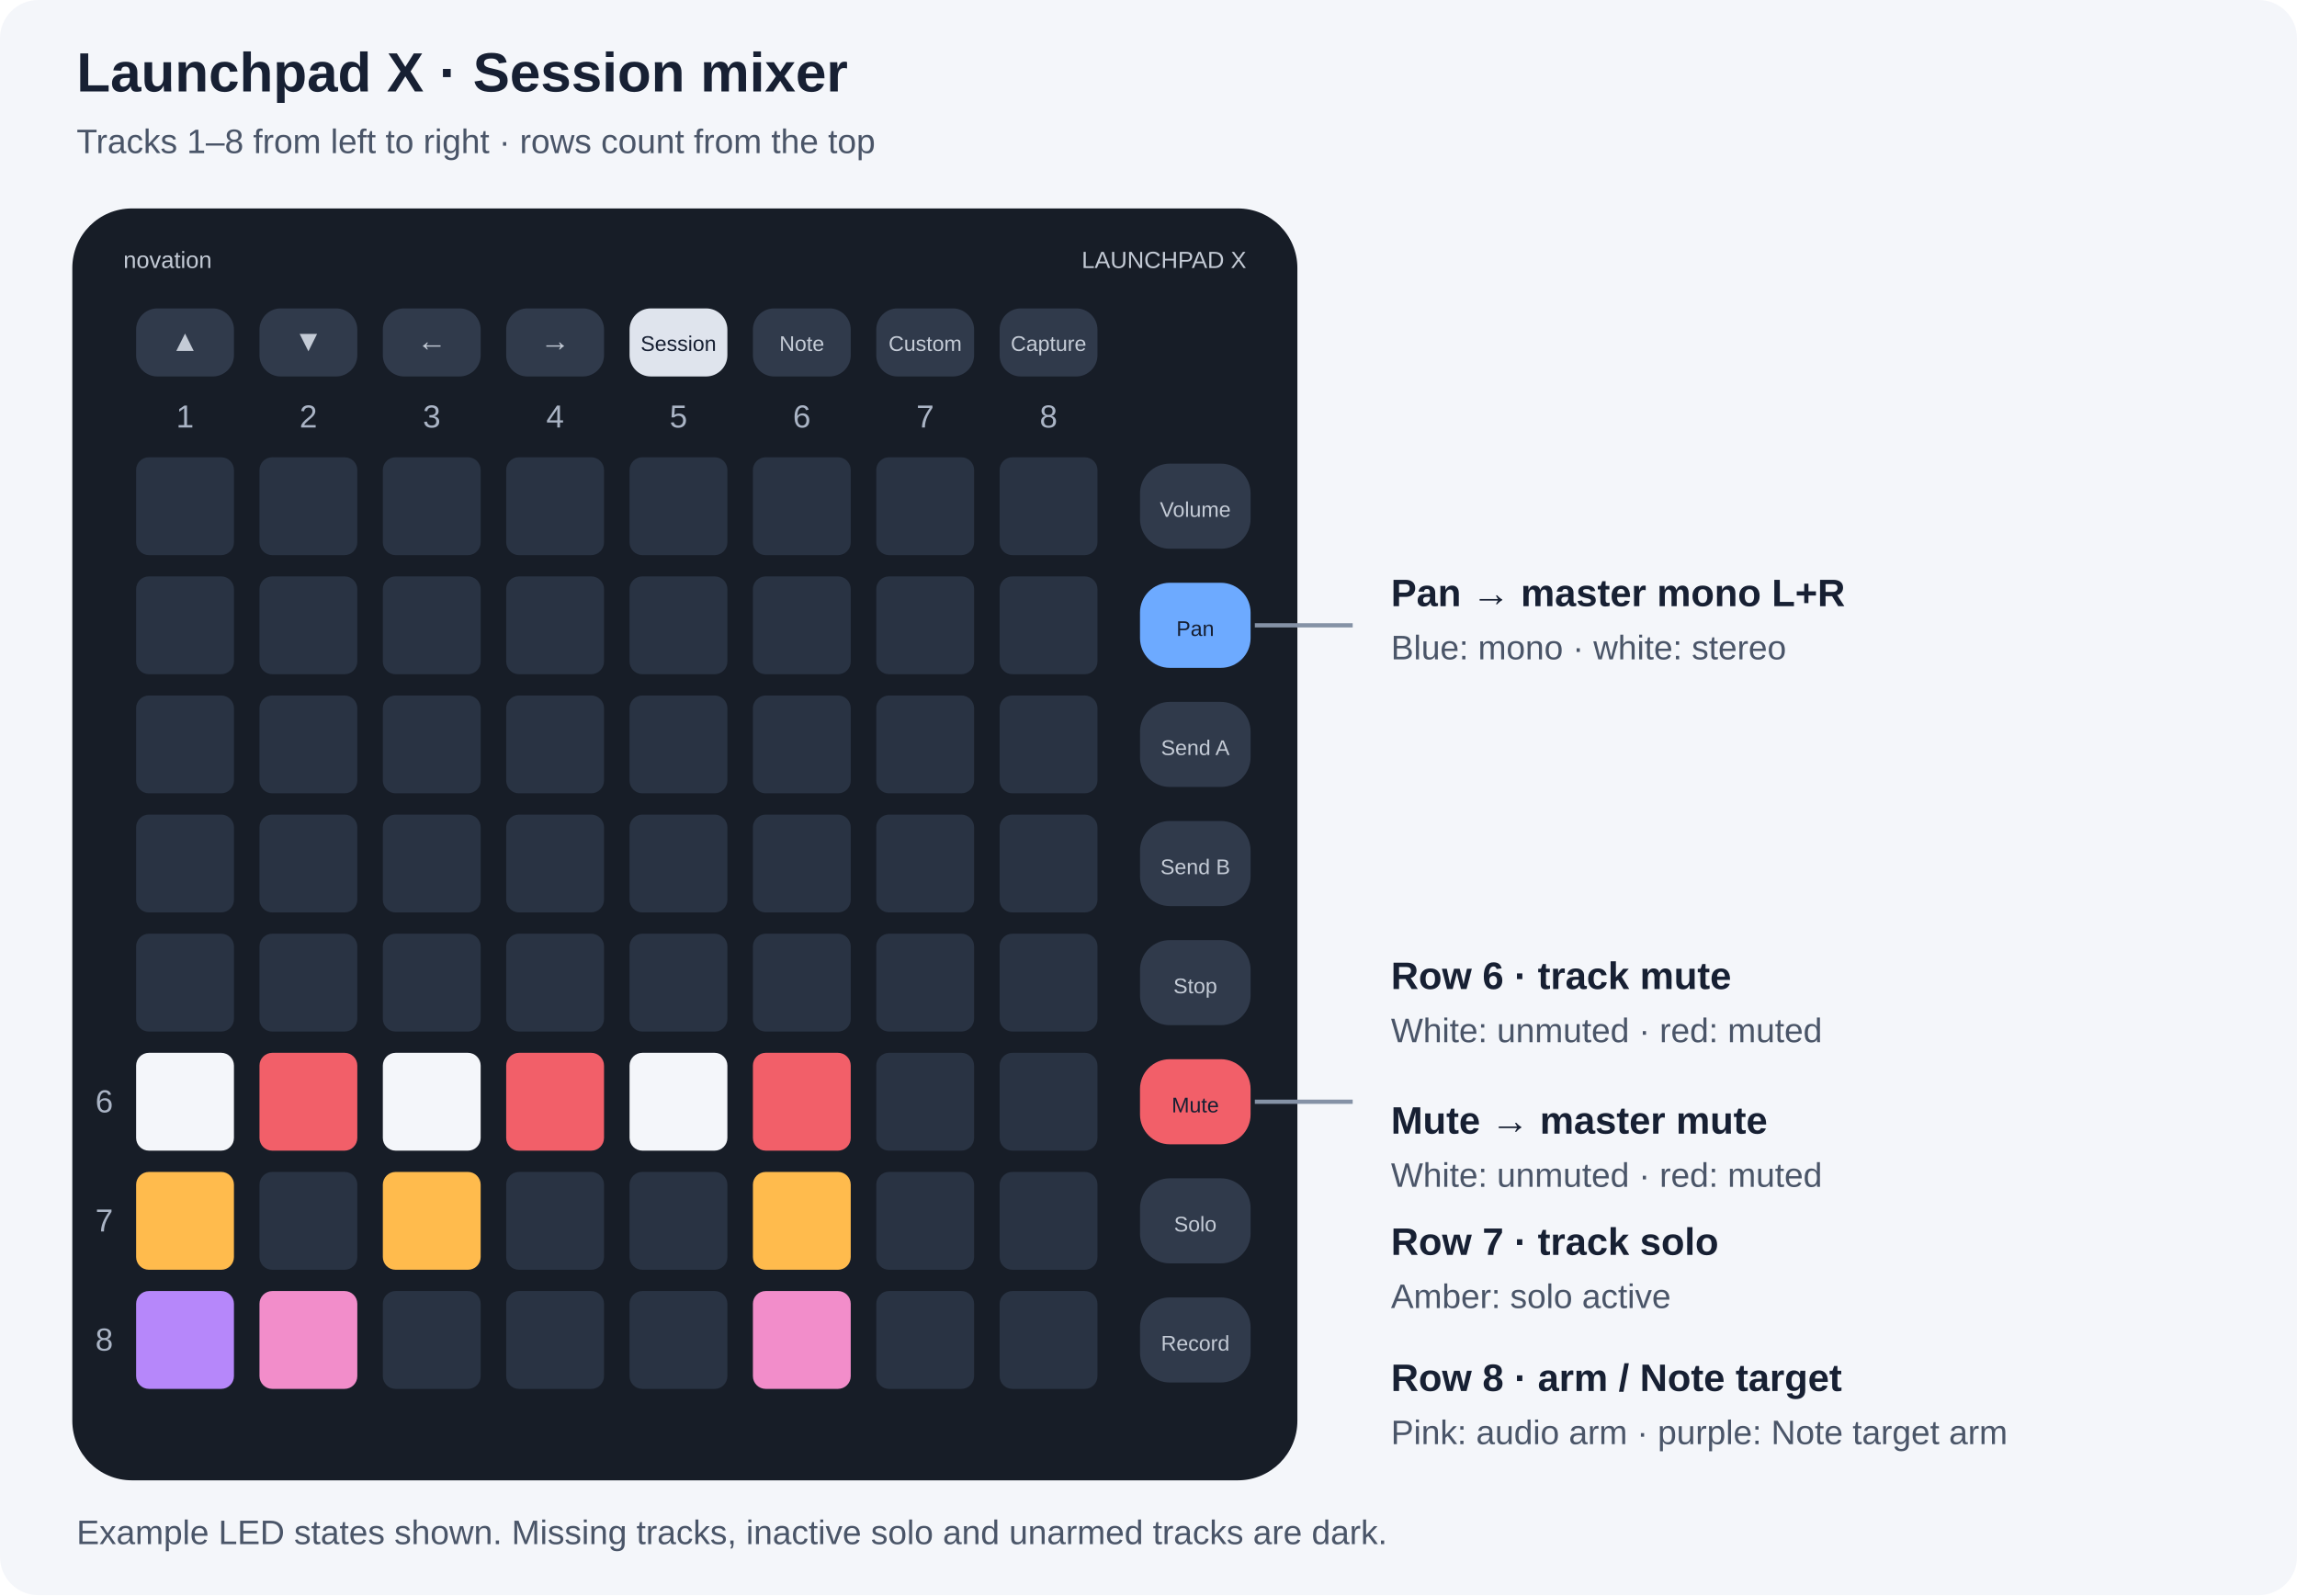
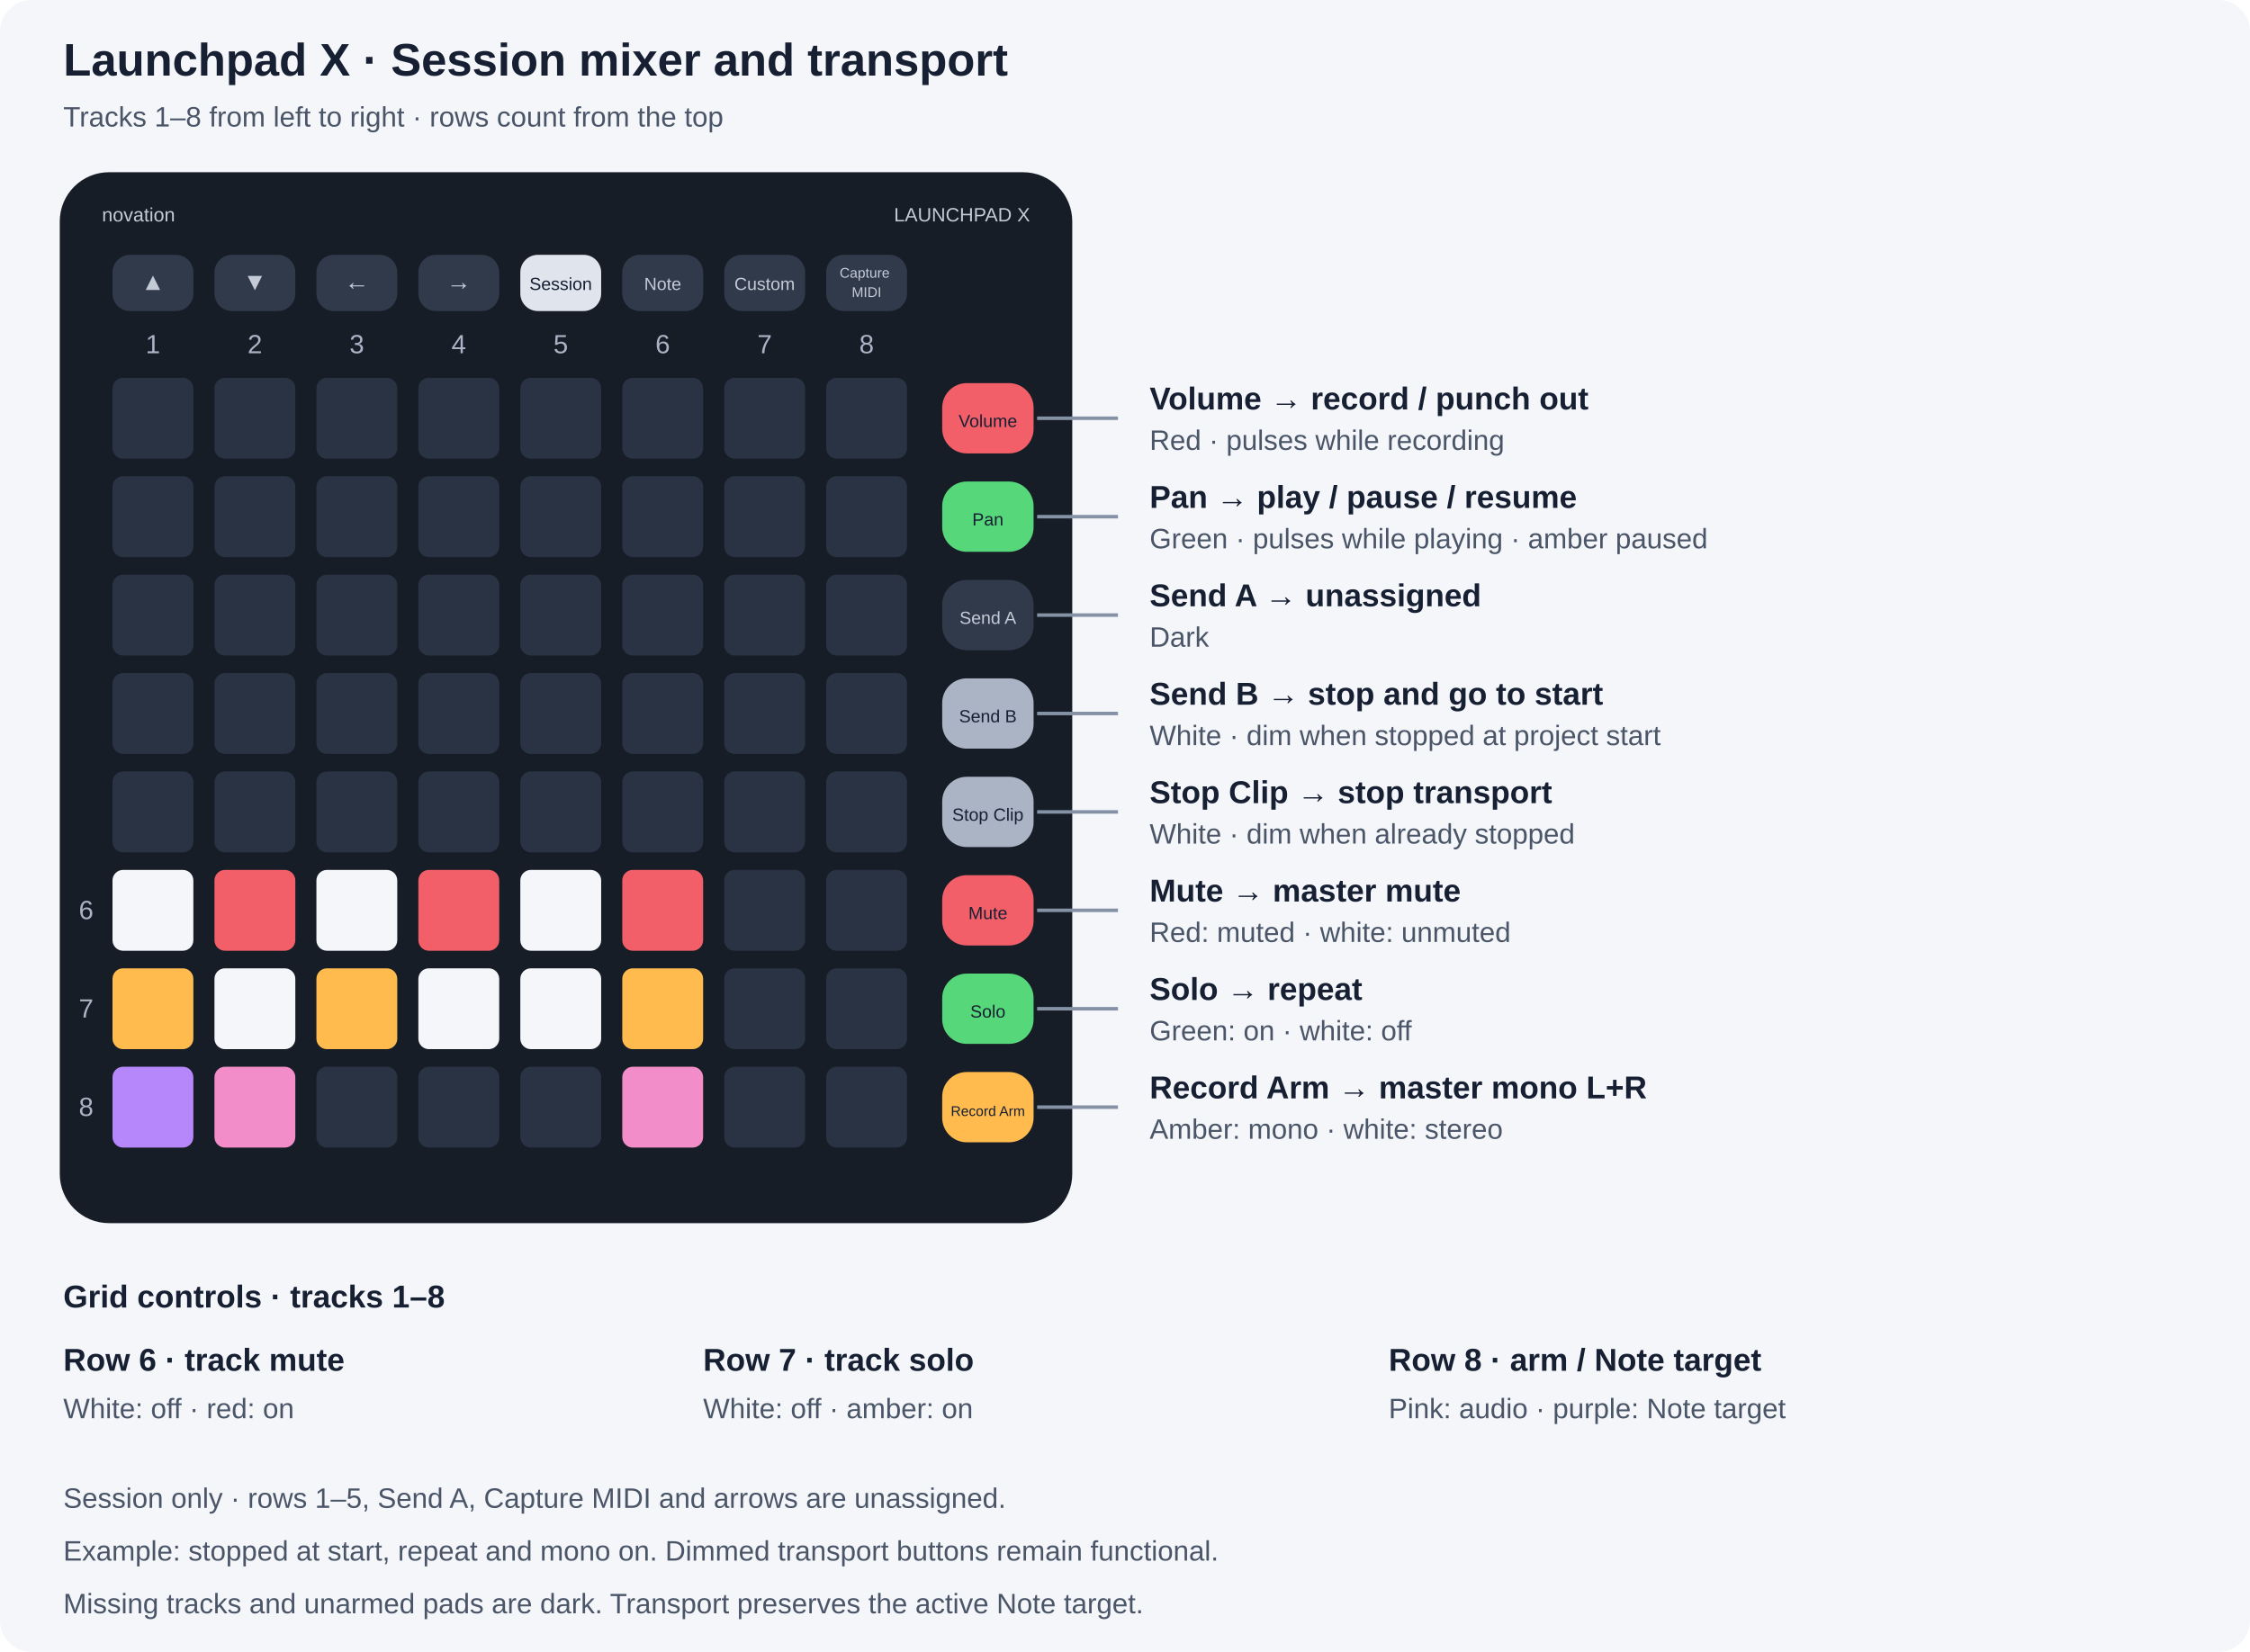
- <svg xmlns="http://www.w3.org/2000/svg" width="1080" height="750" viewBox="0 0 1080 750" role="img" aria-labelledby="title desc">
-   <rect width="1080" height="750" rx="18" fill="#f4f6fa" />
+ <svg xmlns="http://www.w3.org/2000/svg" width="1280" height="940" viewBox="0 0 1280 940" role="img" aria-labelledby="title desc">
+   <rect width="1280" height="940" rx="18" fill="#f4f6fa" />
  <style>text{font-family:Arial,Helvetica,sans-serif;fill:#172033} .label{font-size:18px;font-weight:700}.detail{font-size:16px;fill:#4a5568}.small{font-size:11px;fill:#c4cbd6}.number{font-size:15px;fill:#aab4c5;text-anchor:middle}.leader{fill:none;stroke:#8592a6;stroke-width:2}</style>
-   <text x="36" y="43" font-size="26" font-weight="700">Launchpad X · Session mixer</text>
+   <text x="36" y="43" font-size="26" font-weight="700">Launchpad X · Session mixer and transport</text>
  <text x="36" y="72" class="detail">Tracks 1–8 from left to right · rows count from the top</text>
  <rect x="34" y="98" width="576" height="598" rx="28" fill="#171d27" />
  <text x="58" y="126" class="small">novation</text>
  <text x="586" y="126" class="small" text-anchor="end">LAUNCHPAD X</text>
  <rect x="64" y="145" width="46" height="32" rx="10" fill="#303a4b" />
  <text x="87" y="165" font-family="Arial,Helvetica,sans-serif" font-size="14" text-anchor="middle" fill="#c4cbd6" style="fill:#c4cbd6">▲</text>
  <text x="87" y="201" class="number">1</text>
  <rect x="122" y="145" width="46" height="32" rx="10" fill="#303a4b" />
  <text x="145" y="165" font-family="Arial,Helvetica,sans-serif" font-size="14" text-anchor="middle" fill="#c4cbd6" style="fill:#c4cbd6">▼</text>
  <text x="145" y="201" class="number">2</text>
  <rect x="180" y="145" width="46" height="32" rx="10" fill="#303a4b" />
  <text x="203" y="165" font-family="Arial,Helvetica,sans-serif" font-size="14" text-anchor="middle" fill="#c4cbd6" style="fill:#c4cbd6">←</text>
  <text x="203" y="201" class="number">3</text>
  <rect x="238" y="145" width="46" height="32" rx="10" fill="#303a4b" />
  <text x="261" y="165" font-family="Arial,Helvetica,sans-serif" font-size="14" text-anchor="middle" fill="#c4cbd6" style="fill:#c4cbd6">→</text>
  <text x="261" y="201" class="number">4</text>
  <rect x="296" y="145" width="46" height="32" rx="10" fill="#dfe4ed" />
  <text x="319" y="165" font-family="Arial,Helvetica,sans-serif" font-size="10" text-anchor="middle" fill="#172033" style="fill:#172033">Session</text>
  <text x="319" y="201" class="number">5</text>
  <rect x="354" y="145" width="46" height="32" rx="10" fill="#303a4b" />
  <text x="377" y="165" font-family="Arial,Helvetica,sans-serif" font-size="10" text-anchor="middle" fill="#c4cbd6" style="fill:#c4cbd6">Note</text>
  <text x="377" y="201" class="number">6</text>
  <rect x="412" y="145" width="46" height="32" rx="10" fill="#303a4b" />
  <text x="435" y="165" font-family="Arial,Helvetica,sans-serif" font-size="10" text-anchor="middle" fill="#c4cbd6" style="fill:#c4cbd6">Custom</text>
  <text x="435" y="201" class="number">7</text>
  <rect x="470" y="145" width="46" height="32" rx="10" fill="#303a4b" />
-   <text x="493" y="165" font-family="Arial,Helvetica,sans-serif" font-size="10" text-anchor="middle" fill="#c4cbd6" style="fill:#c4cbd6">Capture</text>
+   <text x="493" y="165" font-family="Arial,Helvetica,sans-serif" font-size="8" text-anchor="middle" fill="#c4cbd6" style="fill:#c4cbd6">
+     <tspan x="493" y="158">Capture</tspan>
+     <tspan x="493" y="169">MIDI</tspan>
+   </text>
  <text x="493" y="201" class="number">8</text>
  <rect x="64" y="215" width="46" height="46" rx="6" fill="#293343" />
  <rect x="122" y="215" width="46" height="46" rx="6" fill="#293343" />
  <rect x="180" y="215" width="46" height="46" rx="6" fill="#293343" />
  <rect x="238" y="215" width="46" height="46" rx="6" fill="#293343" />
  <rect x="296" y="215" width="46" height="46" rx="6" fill="#293343" />
  <rect x="354" y="215" width="46" height="46" rx="6" fill="#293343" />
  <rect x="412" y="215" width="46" height="46" rx="6" fill="#293343" />
  <rect x="470" y="215" width="46" height="46" rx="6" fill="#293343" />
-   <rect x="536" y="218" width="52" height="40" rx="14" fill="#303a4b" />
-   <text x="562" y="243" text-anchor="middle" font-size="10" style="fill:#c4cbd6">Volume</text>
+   <rect x="536" y="218" width="52" height="40" rx="14" fill="#f25f69" />
+   <text x="562" y="243" text-anchor="middle" font-size="10" style="fill:#172033">Volume</text>
  <rect x="64" y="271" width="46" height="46" rx="6" fill="#293343" />
  <rect x="122" y="271" width="46" height="46" rx="6" fill="#293343" />
  <rect x="180" y="271" width="46" height="46" rx="6" fill="#293343" />
  <rect x="238" y="271" width="46" height="46" rx="6" fill="#293343" />
  <rect x="296" y="271" width="46" height="46" rx="6" fill="#293343" />
  <rect x="354" y="271" width="46" height="46" rx="6" fill="#293343" />
  <rect x="412" y="271" width="46" height="46" rx="6" fill="#293343" />
  <rect x="470" y="271" width="46" height="46" rx="6" fill="#293343" />
-   <rect x="536" y="274" width="52" height="40" rx="14" fill="#6daaff" />
+   <rect x="536" y="274" width="52" height="40" rx="14" fill="#55d77a" />
  <text x="562" y="299" text-anchor="middle" font-size="10" style="fill:#172033">Pan</text>
  <rect x="64" y="327" width="46" height="46" rx="6" fill="#293343" />
  <rect x="122" y="327" width="46" height="46" rx="6" fill="#293343" />
  <rect x="180" y="327" width="46" height="46" rx="6" fill="#293343" />
  <rect x="238" y="327" width="46" height="46" rx="6" fill="#293343" />
  <rect x="296" y="327" width="46" height="46" rx="6" fill="#293343" />
  <rect x="354" y="327" width="46" height="46" rx="6" fill="#293343" />
  <rect x="412" y="327" width="46" height="46" rx="6" fill="#293343" />
  <rect x="470" y="327" width="46" height="46" rx="6" fill="#293343" />
  <rect x="536" y="330" width="52" height="40" rx="14" fill="#303a4b" />
  <text x="562" y="355" text-anchor="middle" font-size="10" style="fill:#c4cbd6">Send A</text>
  <rect x="64" y="383" width="46" height="46" rx="6" fill="#293343" />
  <rect x="122" y="383" width="46" height="46" rx="6" fill="#293343" />
  <rect x="180" y="383" width="46" height="46" rx="6" fill="#293343" />
  <rect x="238" y="383" width="46" height="46" rx="6" fill="#293343" />
  <rect x="296" y="383" width="46" height="46" rx="6" fill="#293343" />
  <rect x="354" y="383" width="46" height="46" rx="6" fill="#293343" />
  <rect x="412" y="383" width="46" height="46" rx="6" fill="#293343" />
  <rect x="470" y="383" width="46" height="46" rx="6" fill="#293343" />
-   <rect x="536" y="386" width="52" height="40" rx="14" fill="#303a4b" />
-   <text x="562" y="411" text-anchor="middle" font-size="10" style="fill:#c4cbd6">Send B</text>
+   <rect x="536" y="386" width="52" height="40" rx="14" fill="#aab4c5" />
+   <text x="562" y="411" text-anchor="middle" font-size="10" style="fill:#172033">Send B</text>
  <rect x="64" y="439" width="46" height="46" rx="6" fill="#293343" />
  <rect x="122" y="439" width="46" height="46" rx="6" fill="#293343" />
  <rect x="180" y="439" width="46" height="46" rx="6" fill="#293343" />
  <rect x="238" y="439" width="46" height="46" rx="6" fill="#293343" />
  <rect x="296" y="439" width="46" height="46" rx="6" fill="#293343" />
  <rect x="354" y="439" width="46" height="46" rx="6" fill="#293343" />
  <rect x="412" y="439" width="46" height="46" rx="6" fill="#293343" />
  <rect x="470" y="439" width="46" height="46" rx="6" fill="#293343" />
-   <rect x="536" y="442" width="52" height="40" rx="14" fill="#303a4b" />
-   <text x="562" y="467" text-anchor="middle" font-size="10" style="fill:#c4cbd6">Stop</text>
+   <rect x="536" y="442" width="52" height="40" rx="14" fill="#aab4c5" />
+   <text x="562" y="467" text-anchor="middle" font-size="10" style="fill:#172033">Stop Clip</text>
  <text x="49" y="523" class="number">6</text>
  <rect x="64" y="495" width="46" height="46" rx="6" fill="#f4f6fa" />
  <rect x="122" y="495" width="46" height="46" rx="6" fill="#f25f69" />
  <rect x="180" y="495" width="46" height="46" rx="6" fill="#f4f6fa" />
  <rect x="238" y="495" width="46" height="46" rx="6" fill="#f25f69" />
  <rect x="296" y="495" width="46" height="46" rx="6" fill="#f4f6fa" />
  <rect x="354" y="495" width="46" height="46" rx="6" fill="#f25f69" />
  <rect x="412" y="495" width="46" height="46" rx="6" fill="#293343" />
  <rect x="470" y="495" width="46" height="46" rx="6" fill="#293343" />
  <rect x="536" y="498" width="52" height="40" rx="14" fill="#f25f69" />
  <text x="562" y="523" text-anchor="middle" font-size="10" style="fill:#172033">Mute</text>
  <text x="49" y="579" class="number">7</text>
  <rect x="64" y="551" width="46" height="46" rx="6" fill="#ffbb4d" />
-   <rect x="122" y="551" width="46" height="46" rx="6" fill="#293343" />
+   <rect x="122" y="551" width="46" height="46" rx="6" fill="#f4f6fa" />
  <rect x="180" y="551" width="46" height="46" rx="6" fill="#ffbb4d" />
-   <rect x="238" y="551" width="46" height="46" rx="6" fill="#293343" />
-   <rect x="296" y="551" width="46" height="46" rx="6" fill="#293343" />
+   <rect x="238" y="551" width="46" height="46" rx="6" fill="#f4f6fa" />
+   <rect x="296" y="551" width="46" height="46" rx="6" fill="#f4f6fa" />
  <rect x="354" y="551" width="46" height="46" rx="6" fill="#ffbb4d" />
  <rect x="412" y="551" width="46" height="46" rx="6" fill="#293343" />
  <rect x="470" y="551" width="46" height="46" rx="6" fill="#293343" />
-   <rect x="536" y="554" width="52" height="40" rx="14" fill="#303a4b" />
-   <text x="562" y="579" text-anchor="middle" font-size="10" style="fill:#c4cbd6">Solo</text>
+   <rect x="536" y="554" width="52" height="40" rx="14" fill="#55d77a" />
+   <text x="562" y="579" text-anchor="middle" font-size="10" style="fill:#172033">Solo</text>
  <text x="49" y="635" class="number">8</text>
  <rect x="64" y="607" width="46" height="46" rx="6" fill="#b687fa" />
  <rect x="122" y="607" width="46" height="46" rx="6" fill="#f28dca" />
  <rect x="180" y="607" width="46" height="46" rx="6" fill="#293343" />
  <rect x="238" y="607" width="46" height="46" rx="6" fill="#293343" />
  <rect x="296" y="607" width="46" height="46" rx="6" fill="#293343" />
  <rect x="354" y="607" width="46" height="46" rx="6" fill="#f28dca" />
  <rect x="412" y="607" width="46" height="46" rx="6" fill="#293343" />
  <rect x="470" y="607" width="46" height="46" rx="6" fill="#293343" />
-   <rect x="536" y="610" width="52" height="40" rx="14" fill="#303a4b" />
-   <text x="562" y="635" text-anchor="middle" font-size="10" style="fill:#c4cbd6">Record</text>
+   <rect x="536" y="610" width="52" height="40" rx="14" fill="#ffbb4d" />
+   <text x="562" y="635" text-anchor="middle" font-size="8" style="fill:#172033">Record Arm</text>
+   <path class="leader" d="M590 238 H636" />
+   <text x="654" y="233" class="label">Volume → record / punch out</text>
+   <text x="654" y="256" class="detail">Red · pulses while recording</text>
  <path class="leader" d="M590 294 H636" />
-   <text x="654" y="285" class="label">Pan → master mono L+R</text>
-   <text x="654" y="310" class="detail">Blue: mono · white: stereo</text>
-   <text x="654" y="465" class="label">Row 6 · track mute</text>
-   <text x="654" y="490" class="detail">White: unmuted · red: muted</text>
+   <text x="654" y="289" class="label">Pan → play / pause / resume</text>
+   <text x="654" y="312" class="detail">Green · pulses while playing · amber paused</text>
+   <path class="leader" d="M590 350 H636" />
+   <text x="654" y="345" class="label">Send A → unassigned</text>
+   <text x="654" y="368" class="detail">Dark</text>
+   <path class="leader" d="M590 406 H636" />
+   <text x="654" y="401" class="label">Send B → stop and go to start</text>
+   <text x="654" y="424" class="detail">White · dim when stopped at project start</text>
+   <path class="leader" d="M590 462 H636" />
+   <text x="654" y="457" class="label">Stop Clip → stop transport</text>
+   <text x="654" y="480" class="detail">White · dim when already stopped</text>
  <path class="leader" d="M590 518 H636" />
-   <text x="654" y="533" class="label">Mute → master mute</text>
-   <text x="654" y="558" class="detail">White: unmuted · red: muted</text>
-   <text x="654" y="590" class="label">Row 7 · track solo</text>
-   <text x="654" y="615" class="detail">Amber: solo active</text>
-   <text x="654" y="654" class="label">Row 8 · arm / Note target</text>
-   <text x="654" y="679" class="detail">Pink: audio arm · purple: Note target arm</text>
-   <text x="36" y="726" class="detail">Example LED states shown. Missing tracks, inactive solo and unarmed tracks are dark.</text>
+   <text x="654" y="513" class="label">Mute → master mute</text>
+   <text x="654" y="536" class="detail">Red: muted · white: unmuted</text>
+   <path class="leader" d="M590 574 H636" />
+   <text x="654" y="569" class="label">Solo → repeat</text>
+   <text x="654" y="592" class="detail">Green: on · white: off</text>
+   <path class="leader" d="M590 630 H636" />
+   <text x="654" y="625" class="label">Record Arm → master mono L+R</text>
+   <text x="654" y="648" class="detail">Amber: mono · white: stereo</text>
+   <text x="36" y="744" class="label">Grid controls · tracks 1–8</text>
+   <text x="36" y="780" class="label">Row 6 · track mute</text>
+   <text x="36" y="807" class="detail">White: off · red: on</text>
+   <text x="400" y="780" class="label">Row 7 · track solo</text>
+   <text x="400" y="807" class="detail">White: off · amber: on</text>
+   <text x="790" y="780" class="label">Row 8 · arm / Note target</text>
+   <text x="790" y="807" class="detail">Pink: audio · purple: Note target</text>
+   <text x="36" y="858" class="detail">Session only · rows 1–5, Send A, Capture MIDI and arrows are unassigned.</text>
+   <text x="36" y="888" class="detail">Example: stopped at start, repeat and mono on. Dimmed transport buttons remain functional.</text>
+   <text x="36" y="918" class="detail">Missing tracks and unarmed pads are dark. Transport preserves the active Note target.</text>
</svg>
